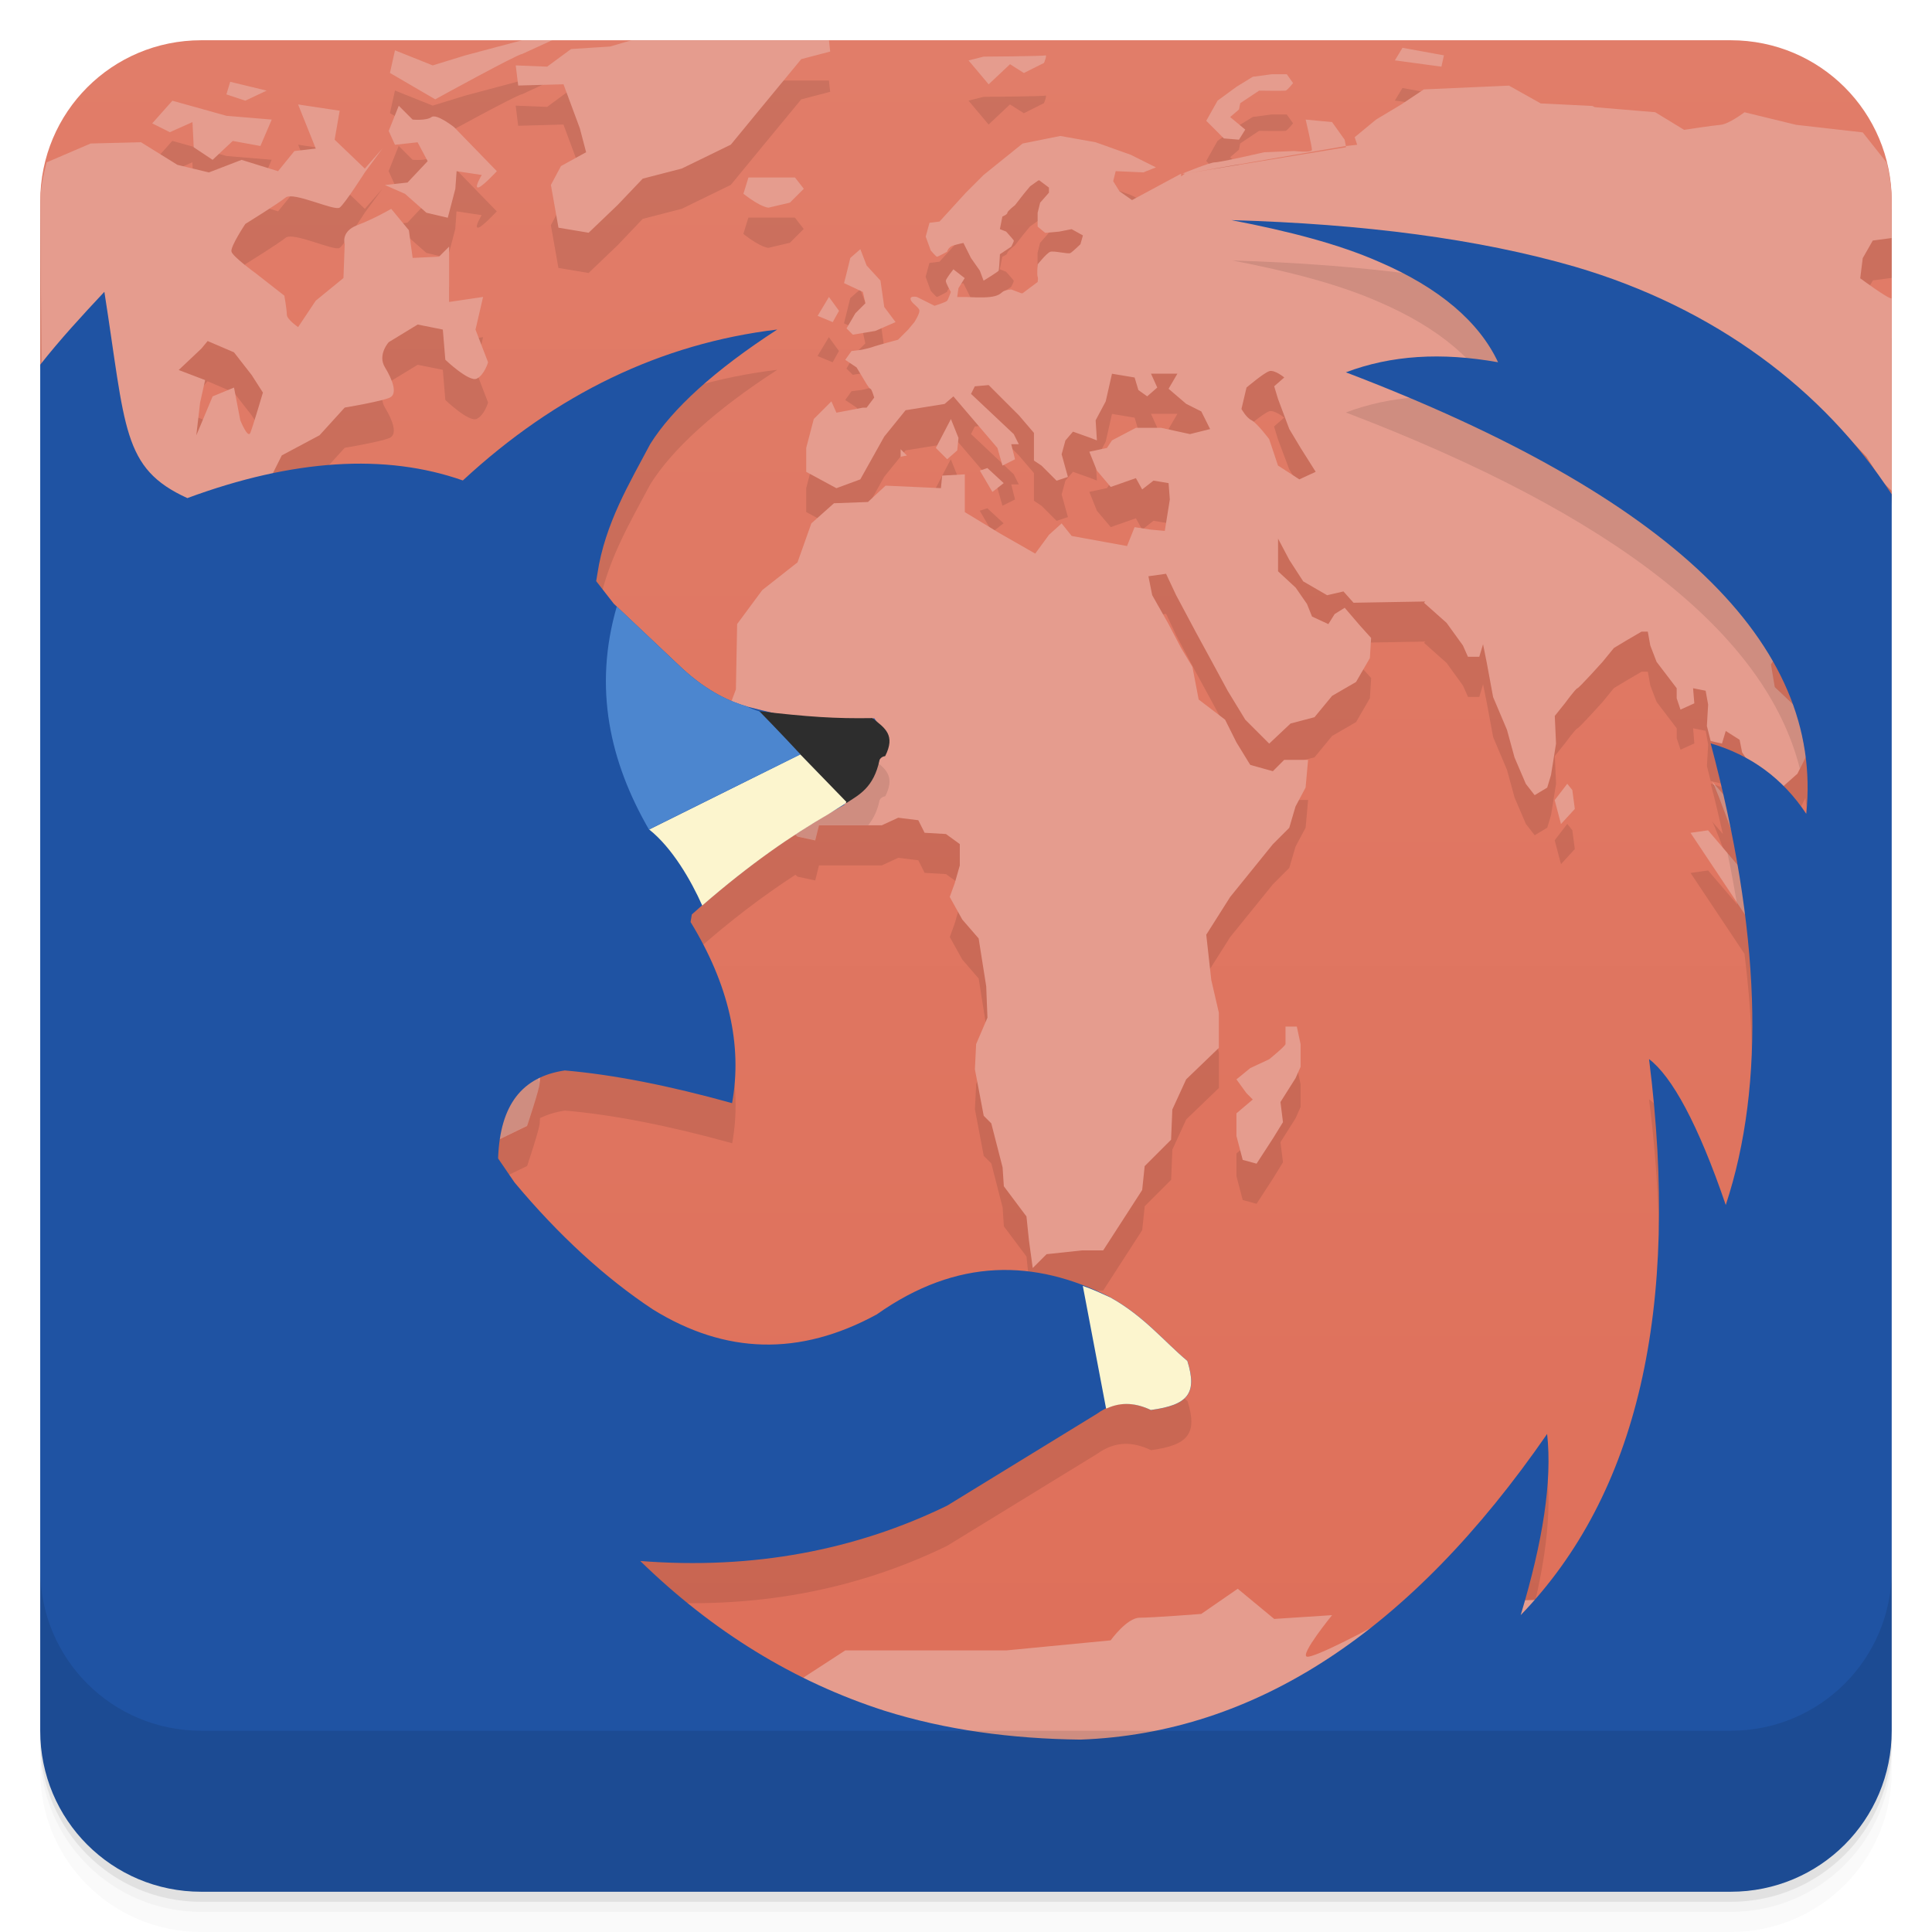
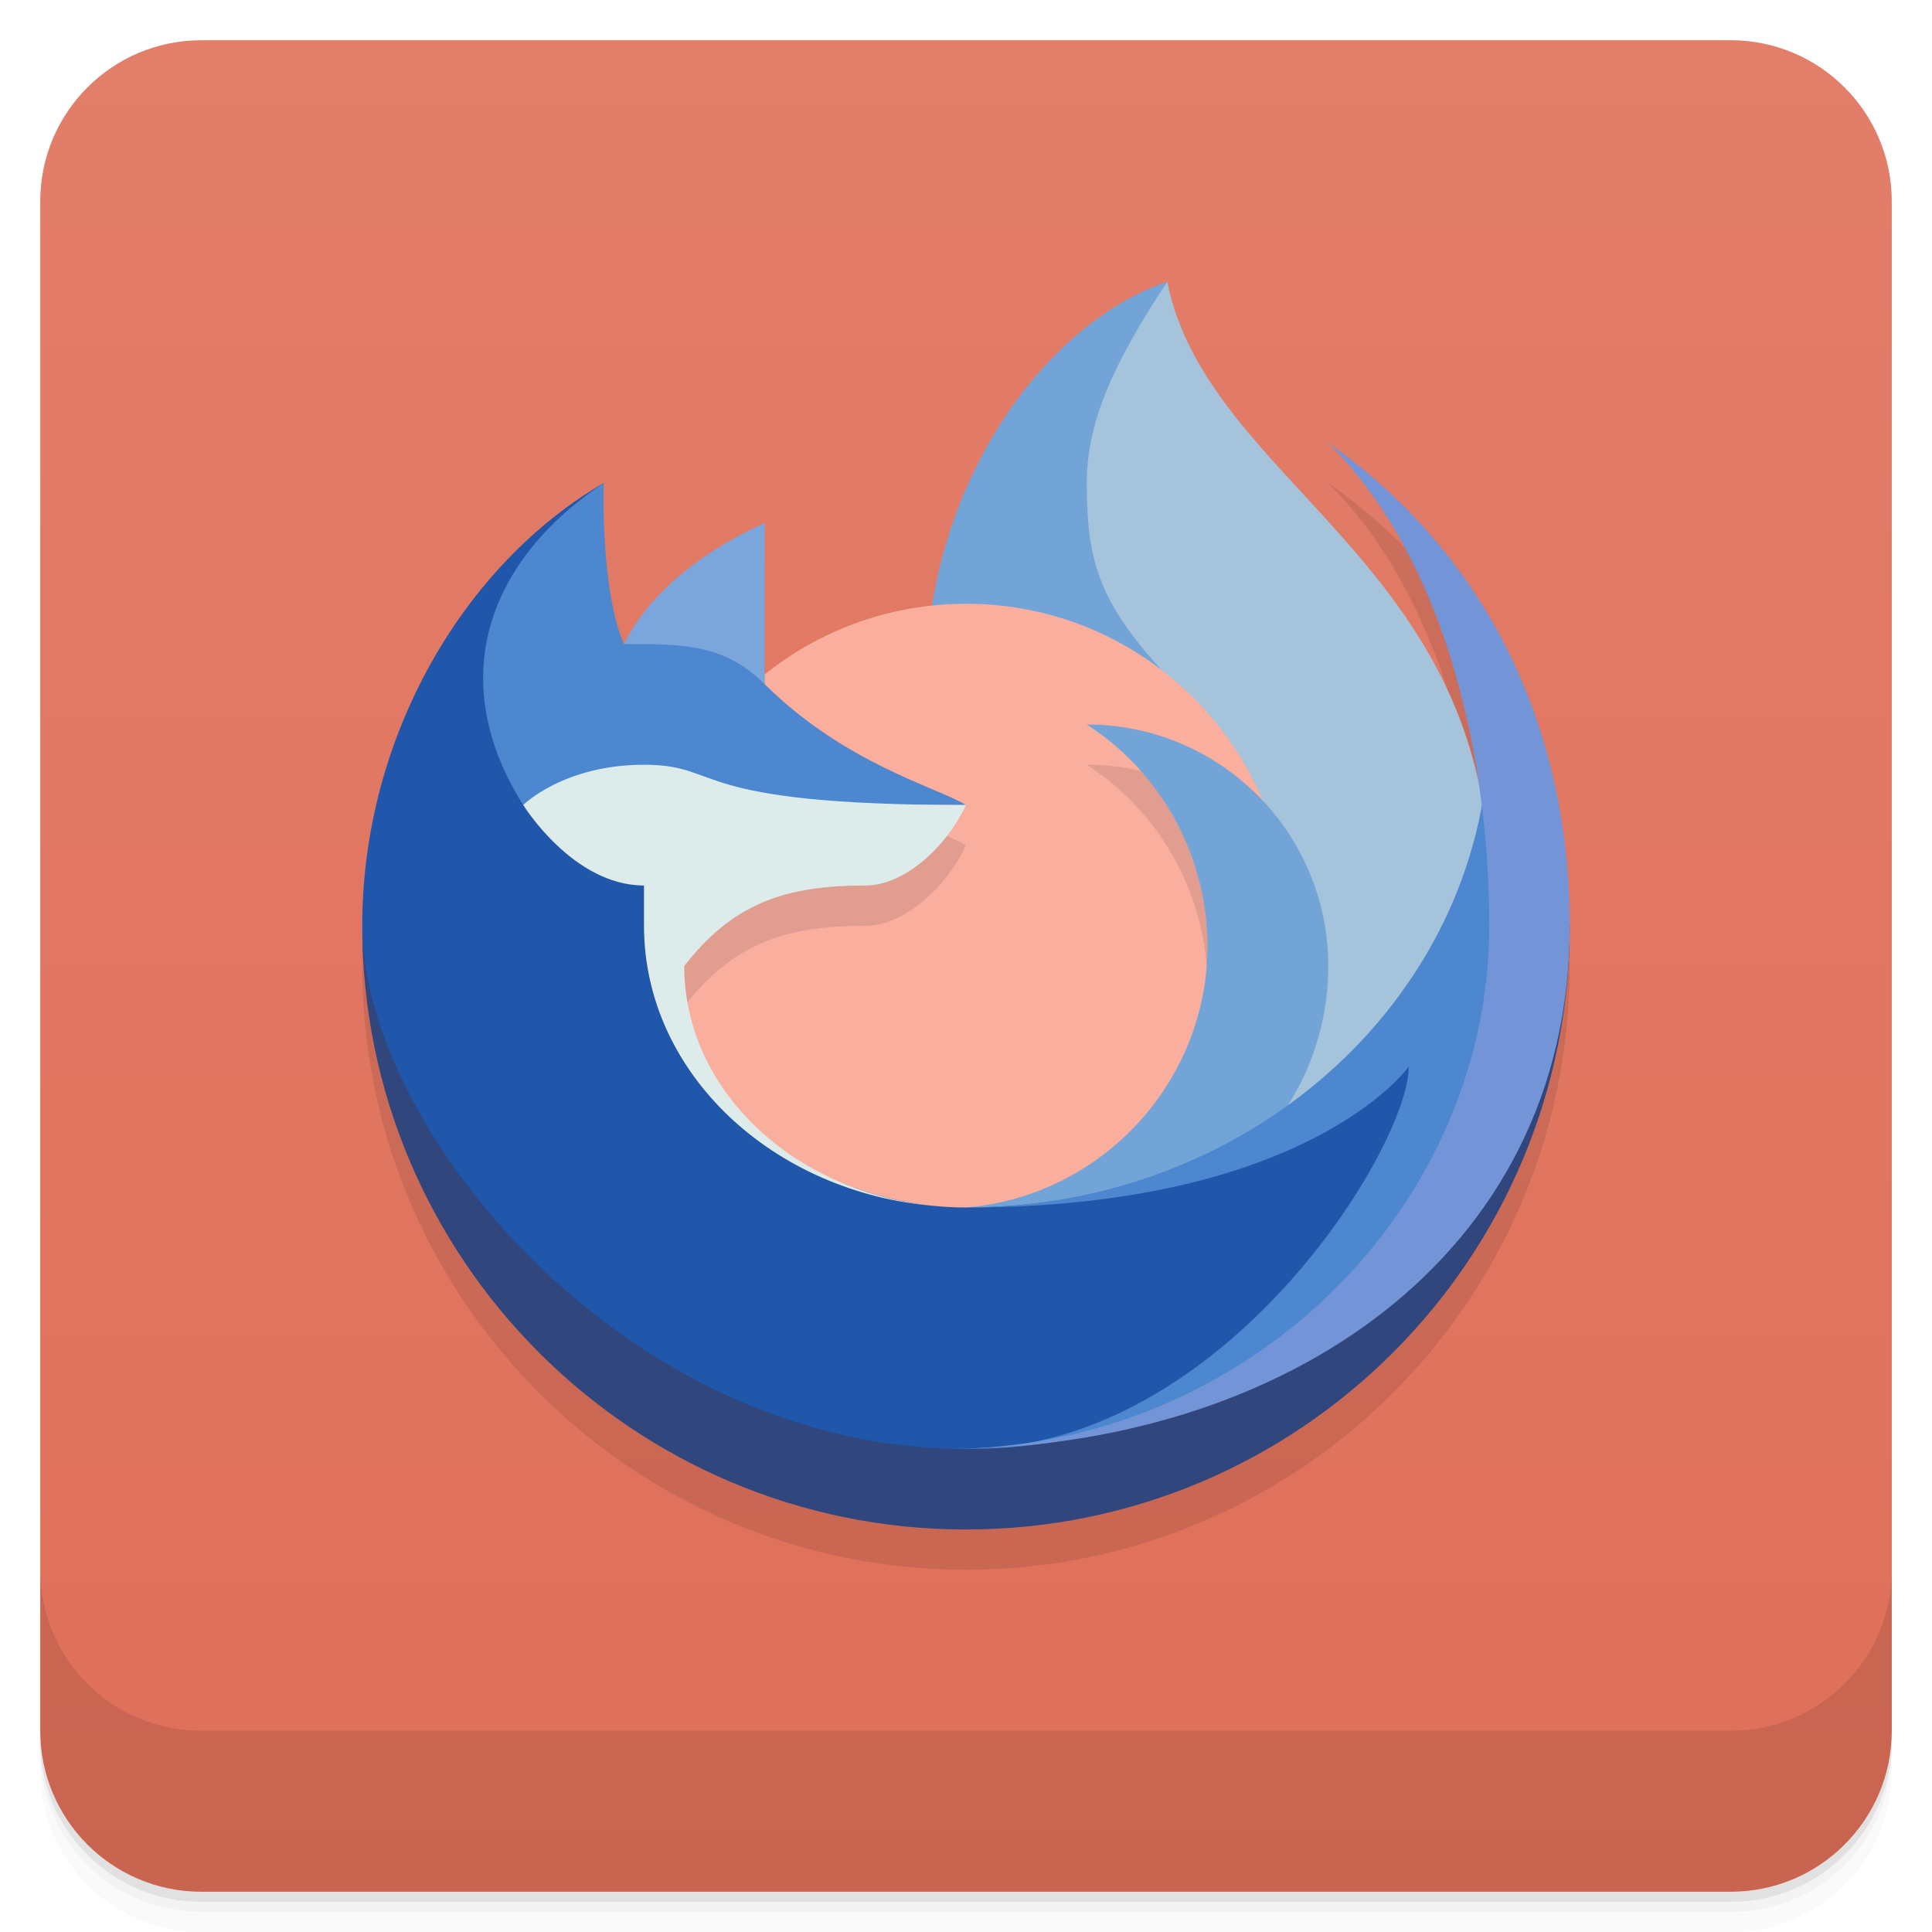
<svg xmlns="http://www.w3.org/2000/svg" version="1.1" viewBox="0 0 48 48">
  <defs>
-     <linearGradient id="bg" x1="1" x2="47" gradientTransform="rotate(-90,24,24)" gradientUnits="userSpaceOnUse">
-       <stop style="stop-color:#de6e58" offset="0" />
-       <stop style="stop-color:#e17d69" offset="1" tyle="stop-color:#e17d69" />
+     <linearGradient id="linearGradient951" x2="0" y1="1" y2="47" gradientTransform="translate(-48,-48)" gradientUnits="userSpaceOnUse">
+       <stop style="stop-color:#df6f59" offset="0" />
+       <stop style="stop-color:#e27e6a" offset="1" />
    </linearGradient>
  </defs>
-   <path d="m5 1c-2.216 0-4 1.784-4 4v4.062l4 35.938 40-2 2-30.717v-7.283c0-2.216-1.784-4-4-4h-38z" style="fill:url(#bg)" />
-   <path d="m16 1.906-0.844 0.25-0.969 0.062-0.594 0.438-0.781-0.031 0.062 0.5 1.125-0.031 0.406 1.094 0.156 0.594-0.625 0.344-0.25 0.469 0.188 1.062 0.75 0.125 0.719-0.688 0.625-0.656 0.969-0.25 1.219-0.594 0.719-0.875 1.031-1.25 0.719-0.188-0.031-0.281h-1.125l-3.469-0.094zm-2.219 0.062-0.812 0.031-1.406 0.375-0.812 0.25-0.938-0.375-0.125 0.562 1.125 0.656s2.045-1.125 2.156-1.125l0.812-0.375zm21.062 0.219-0.188 0.312 1.156 0.156 0.062-0.281-1.031-0.188zm-8.875 0.188c-0.056 0.022-1.531 0.031-1.531 0.031l-0.375 0.094 0.5 0.594 0.531-0.5 0.344 0.219 0.5-0.25s0.088-0.21 0.031-0.188zm5.625 0.469-0.469 0.062-0.406 0.25-0.469 0.344-0.281 0.5 0.438 0.438 0.375 0.031 0.156-0.25-0.375-0.312 0.219-0.188 0.031-0.156 0.469-0.312s0.608 0.008 0.656 0 0.188-0.188 0.188-0.188l-0.156-0.219h-0.375zm-25.875 0.188-0.094 0.312 0.469 0.156 0.531-0.25-0.906-0.219zm31.781 0.094-2.125 0.094-0.562 0.375-0.625 0.375-0.531 0.438 0.062 0.188-0.281 0.031v0.031l-4 0.656 3.998-0.688-0.031-0.156-0.312-0.438-0.656-0.062s0.156 0.667 0.156 0.75-0.438 0.031-0.438 0.031l-0.75 0.031s-1.083 0.25-1.219 0.25c-0.13 0-0.763 0.261-0.812 0.281h0.062l-3.654 2.688 3.561-2.688-1.219 0.656-0.312-0.219-0.156-0.25 0.062-0.25 0.688 0.031 0.312-0.125-0.625-0.312-0.875-0.312-0.875-0.156-0.938 0.188-0.969 0.781-0.438 0.438-0.656 0.719-0.25 0.031-0.094 0.344 0.125 0.344s0.134 0.156 0.156 0.156 0.25-0.125 0.25-0.125 0.027-0.118 0.156-0.156c0.13-0.039 0.25-0.062 0.25-0.062l0.188 0.375 0.219 0.312 0.094 0.25s0.364-0.222 0.375-0.25 0.031-0.406 0.031-0.406l0.281-0.188s0.074-0.134 0.062-0.156-0.188-0.219-0.188-0.219l-0.156-0.062 0.062-0.312s0.125-0.05 0.125-0.094 0.188-0.188 0.188-0.188l0.219-0.281 0.156-0.188 0.219-0.156 0.25 0.188v0.125l-0.219 0.25-0.062 0.25v0.344l0.188 0.156 0.344-0.031 0.312-0.062 0.281 0.156-0.062 0.219s-0.194 0.188-0.25 0.219-0.412-0.062-0.5-0.031-0.312 0.312-0.312 0.312-0.024 0.25 0 0.312c0.009 0.025 0.009 0.064 0 0.125l-0.373 0.281h-0.031l-0.25-0.094s-0.155 0.008-0.219 0.062c-0.064 0.055-0.121 0.102-0.312 0.125s-0.562 0-0.594 0h-0.219l0.031-0.219 0.156-0.25-0.281-0.219s-0.18 0.227-0.188 0.281c-8e-3 0.055 0.125 0.281 0.125 0.281s-0.062 0.18-0.094 0.219c-0.032 0.039-0.312 0.125-0.312 0.125l-0.438-0.219s-0.18-0.039-0.156 0.062 0.219 0.195 0.219 0.281-0.125 0.281-0.125 0.281l-0.156 0.188-0.25 0.25-0.344 0.094s-0.249 0.07-0.312 0.094c-0.064 0.023-0.25 0.062-0.25 0.062l-0.25 0.031-0.156 0.219 0.281 0.188 0.188 0.312s0.124 0.219 0.156 0.219 0.094 0.219 0.094 0.219l-0.188 0.25h-0.094l-0.656 0.125-0.125-0.281-0.438 0.438-0.188 0.719v0.594l0.75 0.406 0.594-0.219 0.594-1.062 0.531-0.656 0.969-0.156 0.219-0.188 1.094 1.281 0.125 0.438 0.312-0.156-0.094-0.375h0.188l-0.125-0.25-1.062-1 0.094-0.188 0.344-0.031 0.75 0.75 0.375 0.438v0.688l0.188 0.125 0.375 0.375 0.281-0.094-0.156-0.562 0.094-0.344 0.188-0.219 0.438 0.156 0.156 0.062-0.031-0.5 0.25-0.469 0.156-0.688 0.562 0.094 0.094 0.312 0.219 0.156 0.25-0.219-0.156-0.344h0.656l-0.219 0.375 0.438 0.375 0.375 0.188 0.219 0.438-0.5 0.125-0.719-0.156h-0.625l-0.594 0.312-0.125 0.188-0.438 0.094 0.188 0.469 0.344 0.406 0.625-0.219 0.156 0.281 0.281-0.219 0.375 0.062 0.031 0.406-0.125 0.781-0.344-0.031-0.406-0.062-0.188 0.469-1.375-0.25-0.25-0.312-0.312 0.281-0.344 0.469-0.875-0.5-0.875-0.531v-0.938l-0.562 0.031-0.031 0.312-1.375-0.062-0.438 0.406-0.844 0.031-0.562 0.5-0.344 0.969-0.875 0.688-0.625 0.844-0.031 1.625-0.107 0.285c-0.357-0.15-0.775-0.391-1.236-0.818l-1.688-1.594-0.438-0.562 0.031-0.188c0.188-1.25 0.809-2.265 1.312-3.219 0.548-0.874 1.6-1.836 3.156-2.844-2.885 0.346-5.491 1.601-7.812 3.75-1.385-0.488-2.968-0.542-4.725-0.176l0.225-0.447 0.938-0.5 0.625-0.688s0.934-0.156 1.125-0.25 0.066-0.438-0.125-0.75 0.094-0.625 0.094-0.625l0.719-0.438 0.625 0.125 0.062 0.75s0.59 0.562 0.781 0.469 0.281-0.406 0.281-0.406l-0.312-0.812 0.188-0.812-0.844 0.125v-1.375l-0.25 0.25-0.656 0.031-0.094-0.688-0.438-0.531s-0.429 0.25-0.844 0.406-0.312 0.469-0.312 0.469l-0.031 0.844-0.688 0.562-0.438 0.656s-0.281-0.188-0.281-0.312-0.062-0.469-0.062-0.469l-0.719-0.562s-0.562-0.406-0.594-0.531 0.344-0.688 0.344-0.688 0.809-0.5 1-0.656 1.216 0.344 1.344 0.25c0.128-0.094 0.625-0.875 0.625-0.875l0.438-0.594-0.438 0.5-0.75-0.719 0.125-0.719-1.031-0.156 0.438 1.094-0.531 0.062-0.406 0.5-0.906-0.281-0.812 0.312-0.781-0.188-0.906-0.562-1.25 0.031-1.094 0.469-0.152-0.061c-7.35e-5 0.01-0.004 0.019-0.004 0.029v4.062l4 35.938 19.359-0.969c-0.823-0.117-1.622-0.291-2.391-0.533-2.238-0.721-4.264-1.965-6.062-3.719 2.806 0.222 5.367-0.273 7.625-1.375l3.719-2.281c0.469-0.336 0.904-0.301 1.344-0.094 0.909-0.124 1.163-0.399 0.906-1.219-0.578-0.484-1.088-1.129-1.938-1.594-1.853-0.929-3.776-0.98-5.781 0.438-1.922 1.047-3.764 0.987-5.562-0.125-1.181-0.781-2.341-1.842-3.438-3.156l-0.406-0.594v-0.031c0.007-0.16 0.022-0.311 0.043-0.453l0.674-0.326s0.312-0.93 0.312-1.062c0-0.011 0.007-0.101 0.008-0.129 0.183-0.087 0.386-0.151 0.619-0.186 1.21 0.104 2.595 0.378 4.156 0.812 0.262-1.442-0.083-2.949-1.031-4.5l0.031-0.188c0.955-0.853 1.791-1.474 2.57-1.982l0.055 0.047 0.438 0.094 0.094-0.375h1.562l0.406-0.188 0.5 0.062 0.156 0.312 0.531 0.031 0.344 0.25v0.531l-0.125 0.438-0.125 0.344 0.312 0.562 0.406 0.469 0.188 1.188 0.031 0.781-0.281 0.656-0.031 0.625 0.219 1.156 0.188 0.188 0.281 1.094 0.031 0.469 0.562 0.75 0.062 0.594 0.094 0.688 0.344-0.344 0.875-0.094h0.531l0.969-1.5 0.062-0.594 0.656-0.656 0.031-0.75 0.344-0.75 0.812-0.781v-0.875l-0.188-0.812-0.125-1.125 0.594-0.938 1.062-1.312 0.406-0.406 0.156-0.531 0.25-0.469 0.062-0.688h-0.594l-0.281 0.281-0.562-0.156-0.344-0.562-0.281-0.562-0.656-0.5-0.156-0.812-0.281-0.469-0.312-0.594-0.406-0.719-0.094-0.469 0.438-0.062 0.25 0.531 0.5 0.938 0.375 0.688 0.406 0.75 0.438 0.719 0.594 0.594 0.531-0.5 0.594-0.156 0.438-0.531 0.594-0.344 0.344-0.594 0.031-0.5-0.281-0.312-0.375-0.438-0.25 0.156-0.156 0.25-0.406-0.188-0.125-0.312-0.281-0.406-0.438-0.406v-0.812l0.281 0.531 0.344 0.531 0.594 0.344 0.406-0.094 0.25 0.281 1.781-0.031-0.031 0.031 0.562 0.5 0.406 0.562 0.125 0.281h0.281l0.094-0.312 0.094 0.469 0.156 0.844 0.344 0.812 0.188 0.688 0.281 0.656 0.219 0.281 0.312-0.188 0.094-0.312 0.125-0.781-0.031-0.688 0.25-0.312s0.265-0.363 0.312-0.375 0.625-0.656 0.625-0.656l0.281-0.344 0.312-0.188 0.375-0.219h0.156l0.062 0.344 0.156 0.406 0.5 0.656v0.25l0.094 0.281 0.344-0.156-0.031-0.375 0.312 0.062 0.062 0.344-0.031 0.531 0.094 0.375 0.281 0.062 0.094-0.312 0.344 0.219 0.062 0.312 0.105 0.158c-0.277-0.152-0.567-0.286-0.887-0.379 0.114 0.427 0.208 0.839 0.303 1.252l-0.271-0.312c0.055 0.065 0.254 0.607 0.451 1.135 0.064 0.315 0.125 0.626 0.178 0.932l-0.725-0.848-0.436 0.062 1.34 2.01c0.353 2.778 0.21 5.192-0.465 7.238-0.687-2.016-1.343-3.2-1.906-3.625 0.785 6.22-0.293 10.818-3.188 13.812 0.548-1.828 0.785-3.319 0.656-4.5-2.657 3.847-5.596 6.217-8.824 7.146l15.387-0.77 1.941-29.803c-0.323-0.485-0.689-0.947-1.082-1.391 0.005 0.005 0.011 4.64e-4 0.016 0.006 0.203 0.215 0.5 0.531 0.5 0.531s0.356 0.559 0.406 0.625c0.018 0.023 0.094 0.097 0.164 0.164l0.055-0.85v-3.877c-0.085 0.017-0.781-0.5-0.781-0.5l0.062-0.5 0.25-0.438 0.469-0.062v-1.688l-0.719-0.938-1.656-0.188-1.281-0.312s-0.391 0.296-0.594 0.312c-0.203 0.017-0.906 0.125-0.906 0.125l-0.719-0.438-1.5-0.125-0.062-0.031-1.281-0.062-0.781-0.438zm-33.219 0.375-0.5 0.562 0.438 0.219 0.562-0.25 0.031 0.625 0.469 0.312 0.5-0.469 0.688 0.125 0.281-0.656-1.125-0.094-1.344-0.375zm5.625 0.125-0.25 0.625 0.156 0.344 0.562-0.062 0.25 0.469-0.5 0.531-0.562 0.062 0.5 0.219 0.531 0.469 0.531 0.125 0.188-0.719 0.031-0.438 0.625 0.094s-0.189 0.312-0.094 0.312 0.469-0.406 0.469-0.406l-1.062-1.094s-0.435-0.344-0.562-0.25-0.469 0.062-0.469 0.062l-0.344-0.344zm8.688 1.781-0.125 0.406c0.454 0.351 0.625 0.344 0.625 0.344l0.531-0.125 0.344-0.344-0.219-0.281h-1.156zm2.781 1.781-0.25 0.219c-0.072 0.305-0.156 0.625-0.156 0.625l0.469 0.219 0.062 0.281-0.25 0.25-0.219 0.375 0.156 0.156 0.562-0.094 0.5-0.219-0.281-0.375-0.094-0.656-0.344-0.375-0.156-0.406zm-0.781 1.188-0.281 0.469 0.375 0.156 0.156-0.281-0.25-0.344zm-15.439 1.094 0.656 0.281 0.438 0.562 0.281 0.438s-0.249 0.844-0.312 1-0.25-0.312-0.25-0.312l-0.156-0.812-0.531 0.219-0.406 0.969 0.094-0.812 0.125-0.562-0.656-0.25 0.562-0.531 0.156-0.188zm26.375 0.75c0.135-0.044 0.375 0.156 0.375 0.156l-0.25 0.219 0.094 0.312 0.281 0.75 0.281 0.469 0.375 0.594-0.406 0.188-0.531-0.344-0.219-0.656s-0.302-0.402-0.438-0.469-0.25-0.281-0.25-0.281l0.125-0.531s0.427-0.362 0.562-0.406zm-7.906 1.188-0.375 0.719 0.281 0.281 0.25-0.219 0.031-0.312-0.188-0.469zm-1.25 0.75v0.188l0.156-0.031-0.156-0.156zm2.156 0.469-0.188 0.062 0.312 0.531 0.281-0.219-0.406-0.375zm19.518 4.799c0.195 0.342 0.344 0.692 0.473 1.043l-0.426-0.404-0.094-0.562 0.047-0.076zm0.807 2.398c0.057 0.458 0.071 0.922 0.021 1.395-0.171-0.258-0.365-0.482-0.57-0.688l0.352-0.311 0.197-0.396zm-5.916 0.646-0.312 0.406 0.156 0.594 0.344-0.375-0.062-0.469-0.125-0.156zm-7 6.031v0.438c-0.023 0.066-0.406 0.375-0.406 0.375l-0.469 0.219-0.344 0.281 0.25 0.344 0.156 0.156-0.406 0.344v0.562l0.156 0.594 0.344 0.094 0.406-0.625 0.25-0.406-0.062-0.5 0.375-0.594 0.125-0.281v-0.562l-0.094-0.438h-0.281z" style="opacity:.1" />
-   <path d="m15.372 15.878c-0.672 2.1-0.252 3.992 0.751 5.731l3.764-1.867c-0.499-0.538-1.018-1.067-1.018-1.067-0.385-0.104-0.879-0.42-1.482-0.978l-1.541-1.462z" style="opacity:.1" />
-   <path d="m12.969 1-1.406 0.375-0.812 0.25-0.938-0.375-0.125 0.562 1.125 0.656s2.045-1.125 2.156-1.125l0.75-0.344h-0.75zm2.719 0-0.531 0.156-0.969 0.062-0.594 0.438-0.781-0.031 0.062 0.5 1.125-0.031 0.406 1.094 0.156 0.594-0.625 0.344-0.25 0.469 0.188 1.062 0.75 0.125 0.719-0.688 0.625-0.656 0.969-0.25 1.219-0.594 0.719-0.875 1.031-1.25 0.719-0.188-0.031-0.281h-4.906zm19.156 0.188-0.188 0.312 1.156 0.156 0.062-0.281-1.031-0.188zm-8.875 0.188c-0.056 0.022-1.531 0.031-1.531 0.031l-0.375 0.094 0.5 0.594 0.531-0.5 0.344 0.219 0.5-0.25s0.088-0.21 0.031-0.188zm5.625 0.469-0.469 0.062-0.406 0.25-0.469 0.344-0.281 0.5 0.438 0.438 0.375 0.031 0.156-0.25-0.375-0.312 0.219-0.188 0.031-0.156 0.469-0.312s0.608 0.008 0.656 0 0.188-0.188 0.188-0.188l-0.156-0.219h-0.375zm-25.875 0.188-0.094 0.312 0.469 0.156 0.531-0.25-0.906-0.219zm31.781 0.094-2.125 0.094-0.562 0.375-0.625 0.375-0.531 0.438 0.062 0.188-0.281 0.031v0.031l-4 0.656-0.094 0.068c-0.001-0.024 0.002-0.044 0-0.068l-1.219 0.656-0.312-0.219-0.156-0.25 0.062-0.25 0.688 0.031 0.312-0.125-0.625-0.312-0.875-0.312-0.875-0.156-0.938 0.188-0.969 0.781-0.438 0.438-0.656 0.719-0.25 0.031-0.094 0.344 0.125 0.344s0.134 0.156 0.156 0.156 0.25-0.125 0.25-0.125 0.027-0.118 0.156-0.156c0.13-0.039 0.25-0.062 0.25-0.062l0.188 0.375 0.219 0.312 0.094 0.25s0.364-0.222 0.375-0.25 0.031-0.406 0.031-0.406l0.281-0.188s0.074-0.134 0.062-0.156-0.188-0.219-0.188-0.219l-0.156-0.062 0.062-0.312s0.125-0.05 0.125-0.094 0.188-0.188 0.188-0.188l0.219-0.281 0.156-0.188 0.219-0.156 0.25 0.188v0.125l-0.219 0.25-0.062 0.25v0.344l0.188 0.156 0.344-0.031 0.312-0.062 0.281 0.156-0.062 0.219s-0.194 0.188-0.25 0.219-0.412-0.062-0.5-0.031-0.312 0.312-0.312 0.312-0.024 0.25 0 0.312c0.009 0.025 0.009 0.064 0 0.125l-0.375 0.281h-0.031l-0.25-0.094s-0.155 0.008-0.219 0.062c-0.064 0.055-0.121 0.102-0.312 0.125s-0.562 0-0.594 0h-0.219l0.031-0.219 0.156-0.25-0.281-0.219s-0.18 0.227-0.188 0.281c-8e-3 0.055 0.125 0.281 0.125 0.281s-0.062 0.18-0.094 0.219c-0.032 0.039-0.312 0.125-0.312 0.125l-0.438-0.219s-0.18-0.039-0.156 0.062 0.219 0.195 0.219 0.281-0.125 0.281-0.125 0.281l-0.156 0.188-0.25 0.25-0.344 0.094s-0.249 0.07-0.312 0.094c-0.064 0.023-0.25 0.062-0.25 0.062l-0.25 0.031-0.156 0.219 0.281 0.188 0.188 0.312s0.124 0.219 0.156 0.219 0.094 0.219 0.094 0.219l-0.188 0.25h-0.094l-0.656 0.125-0.125-0.281-0.438 0.438-0.188 0.719v0.594l0.75 0.406 0.594-0.219 0.594-1.062 0.531-0.656 0.969-0.156 0.219-0.188 1.094 1.281 0.125 0.438 0.312-0.156-0.094-0.375h0.188l-0.125-0.25-1.062-1 0.094-0.188 0.344-0.031 0.75 0.75 0.375 0.438v0.688l0.188 0.125 0.375 0.375 0.281-0.094-0.156-0.562 0.094-0.344 0.188-0.219 0.438 0.156 0.156 0.062-0.031-0.5 0.25-0.469 0.156-0.688 0.562 0.094 0.094 0.312 0.219 0.156 0.25-0.219-0.156-0.344h0.656l-0.219 0.375 0.438 0.375 0.375 0.188 0.219 0.438-0.5 0.125-0.719-0.156h-0.625l-0.594 0.312-0.125 0.188-0.438 0.094 0.188 0.469 0.344 0.406 0.625-0.219 0.156 0.281 0.281-0.219 0.375 0.062 0.031 0.406-0.125 0.781-0.344-0.031-0.406-0.062-0.188 0.469-1.375-0.25-0.25-0.312-0.312 0.281-0.344 0.469-0.875-0.5-0.875-0.531v-0.938l-0.562 0.031-0.031 0.312-1.375-0.062-0.438 0.406-0.844 0.031-0.562 0.5-0.344 0.969-0.875 0.688-0.625 0.844-0.031 1.625-0.188 0.5-0.062 0.594 0.375 0.656 0.219 0.625 0.75 0.906 0.438 0.375 0.438 0.094 0.094-0.375h1.562l0.406-0.188 0.5 0.062 0.156 0.312 0.531 0.031 0.344 0.25v0.531l-0.125 0.438-0.125 0.344 0.312 0.562 0.406 0.469 0.188 1.188 0.031 0.781-0.281 0.656-0.031 0.625 0.219 1.156 0.188 0.188 0.281 1.094 0.031 0.469 0.562 0.75 0.062 0.594 0.094 0.688 0.344-0.344 0.875-0.094h0.531l0.969-1.5 0.062-0.594 0.656-0.656 0.031-0.75 0.344-0.75 0.812-0.781v-0.875l-0.188-0.812-0.125-1.125 0.594-0.938 1.062-1.312 0.406-0.406 0.156-0.531 0.25-0.469 0.062-0.688h-0.594l-0.281 0.281-0.562-0.156-0.344-0.562-0.281-0.562-0.656-0.5-0.156-0.812-0.281-0.469-0.312-0.594-0.406-0.719-0.094-0.469 0.438-0.062 0.25 0.531 0.5 0.938 0.375 0.688 0.406 0.75 0.438 0.719 0.594 0.594 0.531-0.5 0.594-0.156 0.438-0.531 0.594-0.344 0.344-0.594 0.031-0.5-0.281-0.312-0.375-0.438-0.25 0.156-0.156 0.25-0.406-0.188-0.125-0.312-0.281-0.406-0.438-0.406v-0.812l0.281 0.531 0.344 0.531 0.594 0.344 0.406-0.094 0.25 0.281 1.781-0.031-0.031 0.031 0.562 0.5 0.406 0.562 0.125 0.281h0.281l0.094-0.312 0.094 0.469 0.156 0.844 0.344 0.812 0.188 0.688 0.281 0.656 0.219 0.281 0.312-0.188 0.094-0.312 0.125-0.781-0.031-0.688 0.25-0.312s0.265-0.363 0.312-0.375 0.625-0.656 0.625-0.656l0.281-0.344 0.312-0.188 0.375-0.219h0.156l0.062 0.344 0.156 0.406 0.5 0.656v0.25l0.094 0.281 0.344-0.156-0.031-0.375 0.312 0.062 0.062 0.344-0.031 0.531 0.094 0.375 0.281 0.062 0.094-0.312 0.344 0.219 0.062 0.312 0.312 0.469 0.312 0.344 0.219 0.188 0.531-0.469 0.219-0.438-0.094-0.5-0.094-0.656-0.594-0.562-0.094-0.562 0.25-0.406s0.16-0.322 0.312-0.156 0.224 0.193 0.156 0.375-0.188 0.594-0.188 0.594l0.375 0.156 0.156-0.531-0.156-0.375 0.375-0.156 0.688-0.344 0.438-0.531 0.344-0.812-0.031-0.594-0.344-0.781-0.688-0.812-0.438-0.406-0.219-0.625 0.406-0.094s0.235-0.403 0.438-0.188 0.5 0.531 0.5 0.531 0.356 0.559 0.406 0.625c0.024 0.031 0.122 0.125 0.219 0.219v-4.781c-0.085 0.017-0.781-0.5-0.781-0.5l0.062-0.5 0.25-0.438 0.469-0.062v-0.906c0-0.333-0.049-0.66-0.125-0.969l-0.594-0.75-1.656-0.188-1.281-0.312s-0.391 0.296-0.594 0.312c-0.203 0.017-0.906 0.125-0.906 0.125l-0.719-0.438-1.5-0.125-0.062-0.031-1.281-0.062-0.781-0.438zm-8.062 2.188 4-0.688-0.031-0.156-0.312-0.438-0.656-0.062s0.156 0.667 0.156 0.75-0.438 0.031-0.438 0.031l-0.75 0.031s-1.083 0.25-1.219 0.25c-0.13 0-0.763 0.261-0.812 0.281h0.062zm-25.156-1.812-0.5 0.562 0.438 0.219 0.562-0.25 0.031 0.625 0.469 0.312 0.5-0.469 0.688 0.125 0.281-0.656-1.125-0.094-1.344-0.375zm3.125 0.094 0.438 1.094-0.531 0.062-0.406 0.5-0.906-0.281-0.812 0.312-0.781-0.188-0.906-0.562-1.25 0.031-1.094 0.469c-0.077 0.312-0.156 0.632-0.156 0.969 3e-4 -5e-5 0.062 9.562 0.062 9.562l0.719-0.5 0.562-0.188h0.812l1.125-0.25 0.406 0.531-0.062 0.625 0.469 0.406 0.062-0.438s-0.03-0.719-0.094-0.906 0.562-0.625 0.562-0.625l0.5-0.625 0.594-0.719 0.281-0.562 0.938-0.5 0.625-0.688s0.934-0.156 1.125-0.25 0.066-0.438-0.125-0.75 0.094-0.625 0.094-0.625l0.719-0.438 0.625 0.125 0.062 0.75s0.59 0.562 0.781 0.469 0.281-0.406 0.281-0.406l-0.312-0.812 0.188-0.812-0.844 0.125v-1.375l-0.25 0.25-0.656 0.031-0.094-0.688-0.438-0.531s-0.429 0.25-0.844 0.406-0.312 0.469-0.312 0.469l-0.031 0.844-0.688 0.562-0.438 0.656s-0.281-0.188-0.281-0.312-0.062-0.469-0.062-0.469l-0.719-0.562s-0.562-0.406-0.594-0.531 0.344-0.688 0.344-0.688 0.809-0.5 1-0.656 1.216 0.344 1.344 0.25c0.128-0.094 0.625-0.875 0.625-0.875l0.438-0.594-0.438 0.5-0.75-0.719 0.125-0.719-1.031-0.156zm2.5 0.031-0.25 0.625 0.156 0.344 0.562-0.062 0.25 0.469-0.5 0.531-0.562 0.062 0.5 0.219 0.531 0.469 0.531 0.125 0.188-0.719 0.031-0.438 0.625 0.094s-0.189 0.312-0.094 0.312 0.469-0.406 0.469-0.406l-1.062-1.094s-0.435-0.344-0.562-0.25-0.469 0.062-0.469 0.062l-0.344-0.344zm8.688 1.781-0.125 0.406c0.454 0.351 0.625 0.344 0.625 0.344l0.531-0.125 0.344-0.344-0.219-0.281h-1.156zm2.781 1.781-0.25 0.219c-0.072 0.305-0.156 0.625-0.156 0.625l0.469 0.219 0.062 0.281-0.25 0.25-0.219 0.375 0.156 0.156 0.562-0.094 0.5-0.219-0.281-0.375-0.094-0.656-0.344-0.375-0.156-0.406zm-0.781 1.188-0.281 0.469 0.375 0.156 0.156-0.281-0.25-0.344zm-15.438 1.094 0.656 0.281 0.438 0.562 0.281 0.438s-0.249 0.844-0.312 1-0.25-0.312-0.25-0.312l-0.156-0.812-0.531 0.219-0.406 0.969 0.094-0.812 0.125-0.562-0.656-0.25 0.562-0.531 0.156-0.188zm26.375 0.75c0.135-0.044 0.375 0.156 0.375 0.156l-0.25 0.219 0.094 0.312 0.281 0.75 0.281 0.469 0.375 0.594-0.406 0.188-0.531-0.344-0.219-0.656s-0.302-0.402-0.438-0.469-0.25-0.281-0.25-0.281l0.125-0.531s0.427-0.362 0.562-0.406zm-7.906 1.188-0.375 0.719 0.281 0.281 0.25-0.219 0.031-0.312-0.188-0.469zm-1.25 0.75v0.188l0.156-0.031-0.156-0.156zm2.156 0.469-0.188 0.062 0.312 0.531 0.281-0.219-0.406-0.375zm-17.646 7.262c-3.83-0.316-1.645 8.413 4.771 10.645l0.469-1.094 0.969-0.469s0.312-0.93 0.312-1.062 0.094-1.531 0.094-1.531l0.75-1.031c-3.446-3.825-5.867-5.333-7.365-5.457zm35.646 0.52c0.113 0.133 0.816 2.219 0.906 2.219s0.625 0.062 0.625 0.062l-0.281-0.844-1.25-1.438zm-3.594 0.062-0.312 0.406 0.156 0.594 0.344-0.375-0.062-0.469-0.125-0.156zm3.5 1.156-0.438 0.062 2 3 0.531 0.594 1.312 0.062 0.812 0.25-0.875-0.625-1.25-0.344-0.312-1.156-0.688-0.562-1.094-1.281zm-10.5 4.875v0.438c-0.023 0.066-0.406 0.375-0.406 0.375l-0.469 0.219-0.344 0.281 0.25 0.344 0.156 0.156-0.406 0.344v0.562l0.156 0.594 0.344 0.094 0.406-0.625 0.25-0.406-0.062-0.5 0.375-0.594 0.125-0.281v-0.562l-0.094-0.438h-0.281zm-1.188 13.969-0.906 0.625s-1.216 0.094-1.531 0.094-0.719 0.562-0.719 0.562l-2.594 0.25h-4l-1.25 0.812-0.281 0.031 0.531 3.156 15 0.453 5.5-5.797-3.312 0.125-3.062 0.625s-1.476 0.794-1.656 0.75c-0.18-0.044 0.625-1.031 0.625-1.031l-1.438 0.094-0.906-0.75z" style="fill:#e59c8e" />
-   <path d="m30.594 6.467v0.002c4e-3 1.151e-4 0.008-1.159e-4 0.012 0-0.004-8.018e-4 -0.008-0.001-0.012-0.002zm0.012 0.002c1.432 0.276 2.659 0.596 3.644 1.029 1.522 0.652 2.504 1.507 2.969 2.5-1.413-0.252-2.655-0.175-3.781 0.25 6.691 2.551 10.439 5.505 11.279 8.85l0.158-0.316-0.094-0.5-0.094-0.656-0.594-0.562-0.094-0.562 0.25-0.406s0.16-0.322 0.312-0.156 0.224 0.193 0.156 0.375-0.188 0.594-0.188 0.594l0.375 0.156 0.156-0.531c2.22-2.126 1.056-2.691-0.031-5.438l0.119-0.027c-1.584-1.528-3.61-2.734-6.025-3.441-2.388-0.691-5.244-1.062-8.52-1.156zm-12.477 11.92 0.277 0.486 0.219 0.625 0.75 0.906 0.438 0.375 0.438 0.094 0.094-0.375h1.227c0.117-0.148 0.222-0.334 0.283-0.627 0.03-0.049 0.07-0.08 0.139-0.09 0.231-0.458 0.047-0.65-0.219-0.859-0.027-0.037-0.023-0.037-0.055-0.082-0.013 0.003-0.026 3e-3 -0.039 0.006-0.004-0.003-0.006-0.005-0.01-0.008-0.834 0.013-1.505-0.032-2.523-0.145-0.194-0.046-0.386-0.093-0.553-0.135-0.138-0.039-0.297-0.099-0.465-0.172zm-7.129 12.736 0.656-1.594 0.469-1.094 0.969-0.469s0.312-0.93 0.312-1.062c-5.559-18.438-13.114 5.557-2.406 4.219zm31.564-11.633c0.149 0.261 0.786 2.133 0.873 2.133 0.09 0 0.625 0.062 0.625 0.062l-0.281-0.844-1.156-1.328c-0.021-0.007-0.039-0.017-0.061-0.023zm0.352 1.693c0.09 0.418 0.162 0.822 0.232 1.225l0.852 1.277 0.531 0.594 1.312 0.062 0.812 0.25-0.875-0.625-1.25-0.344-0.312-1.156-0.688-0.562z" style="opacity:.1" />
-   <path d="m30.594 5.469c1.438 0.277 2.668 0.597 3.656 1.031 1.522 0.652 2.504 1.507 2.969 2.5-1.413-0.252-2.655-0.175-3.781 0.25 8.072 3.078 11.877 6.74 11.438 10.969-0.588-0.884-1.377-1.458-2.375-1.75 1.235 4.639 1.373 8.445 0.375 11.469-0.687-2.016-1.343-3.2-1.906-3.625 0.785 6.22-0.293 10.819-3.188 13.813 0.548-1.828 0.785-3.319 0.656-4.5-3.399 4.92-7.256 7.436-11.594 7.594-1.714-0.02-3.353-0.24-4.875-0.719-2.238-0.721-4.264-1.965-6.062-3.719 2.806 0.222 5.367-0.273 7.625-1.375l3.719-2.281c0.469-0.336 0.904-0.301 1.344-0.094 0.909-0.124 1.163-0.399 0.906-1.219-0.578-0.484-1.088-1.129-1.938-1.594-1.853-0.929-3.776-0.98-5.781 0.438-1.922 1.047-3.764 0.987-5.562-0.125-1.181-0.781-2.341-1.842-3.438-3.156l-0.406-0.594v-0.031c0.054-1.299 0.589-1.998 1.656-2.156 1.21 0.104 2.595 0.378 4.156 0.812 0.262-1.442-0.083-2.949-1.031-4.5l0.031-0.188c1.467-1.309 2.67-2.106 3.781-2.719 0.4-0.524 0.584-0.687 0.875-1.156-0.064-0.138 0.072-0.225 0.156-0.156 0.089-0.395 0.084-0.335-0.281-0.844-1.077 0.257-2.3-0.074-3.125-0.281-0.425-0.119-0.999-0.361-1.656-0.969l-1.688-1.594-0.438-0.562 0.031-0.188c0.188-1.25 0.809-2.265 1.312-3.219 0.548-0.874 1.6-1.836 3.156-2.844-2.885 0.346-5.491 1.601-7.812 3.75-1.922-0.677-4.221-0.531-6.844 0.438-1.63-0.741-1.529-1.736-2.062-5.125-0.558 0.596-1.099 1.183-1.594 1.812v33.938c0 2.216 1.784 4 4 4h38c2.216 0 4-1.784 4-4v-30.719c-1.684-2.587-4.384-4.634-7.875-5.656-2.391-0.692-5.251-1.062-8.531-1.156z" style="fill:#1f53a3" />
-   <path d="m26.902 31.947 0.578 3.047c0.008-0.004 0.017-0.002 0.025-0.006 0.373-0.168 0.729-0.126 1.088 0.043 0.909-0.124 1.163-0.399 0.906-1.219-0.572-0.479-1.08-1.115-1.914-1.578-0.217-0.099-0.426-0.198-0.684-0.287z" style="fill:#fcf5ce" />
-   <path d="m18.85 17.669 2.179 2.282c0.306-0.203 0.677-0.371 0.825-1.077 0.03-0.049 0.069-0.079 0.138-0.089 0.262-0.519 0-0.697-0.321-0.944-0.924 0.015-1.591-0.03-2.821-0.173z" style="fill:#2d2d2d" />
-   <path d="m19.883 18.742-3.754 1.867c0.573 0.455 1.039 1.262 1.318 1.889 1.193-1.036 2.215-1.738 3.156-2.283 0.131-0.082 0.257-0.165 0.391-0.246 0.014-0.019 0.021-0.027 0.035-0.045l-1.147-1.182z" style="fill:#fcf5ce" />
-   <path d="m15.324 15.068c-0.587 2.023-0.174 3.855 0.799 5.541l3.764-1.867c-0.499-0.538-1.018-1.068-1.018-1.068-0.102-0.028-0.213-0.071-0.33-0.129-0.419-0.124-0.97-0.367-1.602-0.951l-1.613-1.525z" style="fill:#4c86cf" />
  <path d="m1 43v0.25c0 2.216 1.784 4 4 4h38c2.216 0 4-1.784 4-4v-0.25c0 2.216-1.784 4-4 4h-38c-2.216 0-4-1.784-4-4zm0 0.5v0.5c0 2.216 1.784 4 4 4h38c2.216 0 4-1.784 4-4v-0.5c0 2.216-1.784 4-4 4h-38c-2.216 0-4-1.784-4-4z" style="opacity:.02" />
-   <path d="m1 43.25v0.25c0 2.216 1.784 4 4 4h38c2.216 0 4-1.784 4-4v-0.25c0 2.216-1.784 4-4 4h-38c-2.216 0-4-1.784-4-4z" opacity=".05" />
-   <path d="m1 43v0.25c0 2.216 1.784 4 4 4h38c2.216 0 4-1.784 4-4v-0.25c0 2.216-1.784 4-4 4h-38c-2.216 0-4-1.784-4-4z" opacity=".1" />
-   <g transform="translate(0 -1004.4)">
-     <path d="m1 1043.4v4c0 2.216 1.784 4 4 4h38c2.216 0 4-1.784 4-4v-4c0 2.216-1.784 4-4 4h-38c-2.216 0-4-1.784-4-4z" opacity=".1" />
-   </g>
+   <path d="m1 43.25v0.25c0 2.216 1.784 4 4 4h38c2.216 0 4-1.784 4-4v-0.25c0 2.216-1.784 4-4 4h-38c-2.216 0-4-1.784-4-4z" style="opacity:.05" />
+   <path d="m1 43v0.25c0 2.216 1.784 4 4 4h38c2.216 0 4-1.784 4-4v-0.25c0 2.216-1.784 4-4 4h-38c-2.216 0-4-1.784-4-4z" style="opacity:.1" />
+   <rect transform="scale(-1)" x="-47" y="-47" width="46" height="46" rx="4" style="fill:url(#linearGradient951)" />
+   <path d="m1 39v4c0 2.216 1.784 4 4 4h38c2.216 0 4-1.784 4-4v-4c0 2.216-1.784 4-4 4h-38c-2.216 0-4-1.784-4-4z" style="opacity:.1" />
+   <path d="m29 8c-2.597 0.866-5.191 3.981-5.842 8.045-1.521 0.161-2.964 0.755-4.158 1.711v-3.756s-2.518 1-3.5 3c-0.59-1.361-0.5-4-0.5-4-3.45 2-6 6.279-6 11-1.27e-4 8.284 6.716 15 15 15s15-6.716 15-15c-1.31e-4 -4.873-2.02-9.189-6-12 2.112 2.112 3.219 5.215 3.697 8.264-1.353-5.811-6.822-7.889-7.697-12.264z" style="opacity:.1" />
+   <path d="m25 12 4-5c1 5 8 7 8 15v5l-14 4z" style="fill:#a5c3da" />
+   <path d="m23 17c0-5 3-9 6-10-1.324 2-2 3.478-2 5 0 2 0.33 3 2 4.8z" style="fill:#73a4d7" />
+   <path d="m32 23a8 8 0 0 1-8 8 8 8 0 0 1-8-8 8 8 0 0 1 8-8 8 8 0 0 1 8 8z" style="fill:#f9ae9e" />
+   <path d="m19 13s-2.518 1-3.5 3l1.5 1h2z" style="fill:#7aa6dc" />
+   <path d="m16 23 1 2c1.203-1.55 2.5-2 4.5-2 1 0 2.037-1 2.5-2-0.183-0.111-0.463-0.231-0.811-0.379-1.042-0.443-2.693-1.137-4.189-2.621zm11-4c1.862 1.196 3 3.287 3 5.5l1.855-3.016c-1.09-1.503-2.856-2.484-4.856-2.484z" style="opacity:.1" />
+   <path d="m27 18c1.862 1.196 3 3.287 3 5.5 4.86e-4 3.381-2.63 6.22-6 6.5l3 1 3.5-2c1.5-1 2.5-2.913 2.5-5 0-3.314-2.686-6-6-6z" style="fill:#73a4d7" />
+   <path d="m15 12c-3.45 2-6 6.279-6 11 0 6 5 14 15 14 6.397 0 12-10 12-12 0 0-5 5-12 5-2.267 0-4.414-0.986-5.757-2.359-1.124-1.15-2.133-2.728-1.942-4.641l0.699-3-3-2z" style="fill:#2057ab" />
+   <path d="m37 18c0 6.627-5.82 12-13 12 8.527 0 11-3.5 11-3.5 0 2-4.603 9.5-11 9.5v1c8.284 0 14-9 14-14z" style="fill:#4c87cf" />
+   <path d="m15 12c-3 2-3.9 5-2 8h11c-0.732-0.445-3.004-1.022-5-3-1.004-0.996-2-1-3.5-1-0.59-1.361-0.5-4-0.5-4z" style="fill:#4c87cf" />
+   <path d="m37.5 23c0 7-6 13-13.5 13-8.5 0-15-8-15-13 0 8.284 6.716 15 15 15s15-6.716 15-15z" style="fill:#30467c" />
+   <path d="m16 19c-2 0-3 1-3 1s1.232 2 3 2v1c0 3.651 3.195 6.644 7.271 6.967-3.523-0.313-6.271-2.864-6.271-5.967 1.203-1.55 2.5-2 4.5-2 1 0 2.037-1 2.5-2-7 0-6-1-8-1z" style="fill:#ddeceb" />
+   <path d="m33 11c3 3 4 8 4 12 0 7-6 13-13.5 13 8.284 0 15.5-4.716 15.5-13-3.53e-4 -4.873-2.02-9.189-6-12z" style="fill:#7394d7" />
</svg>
